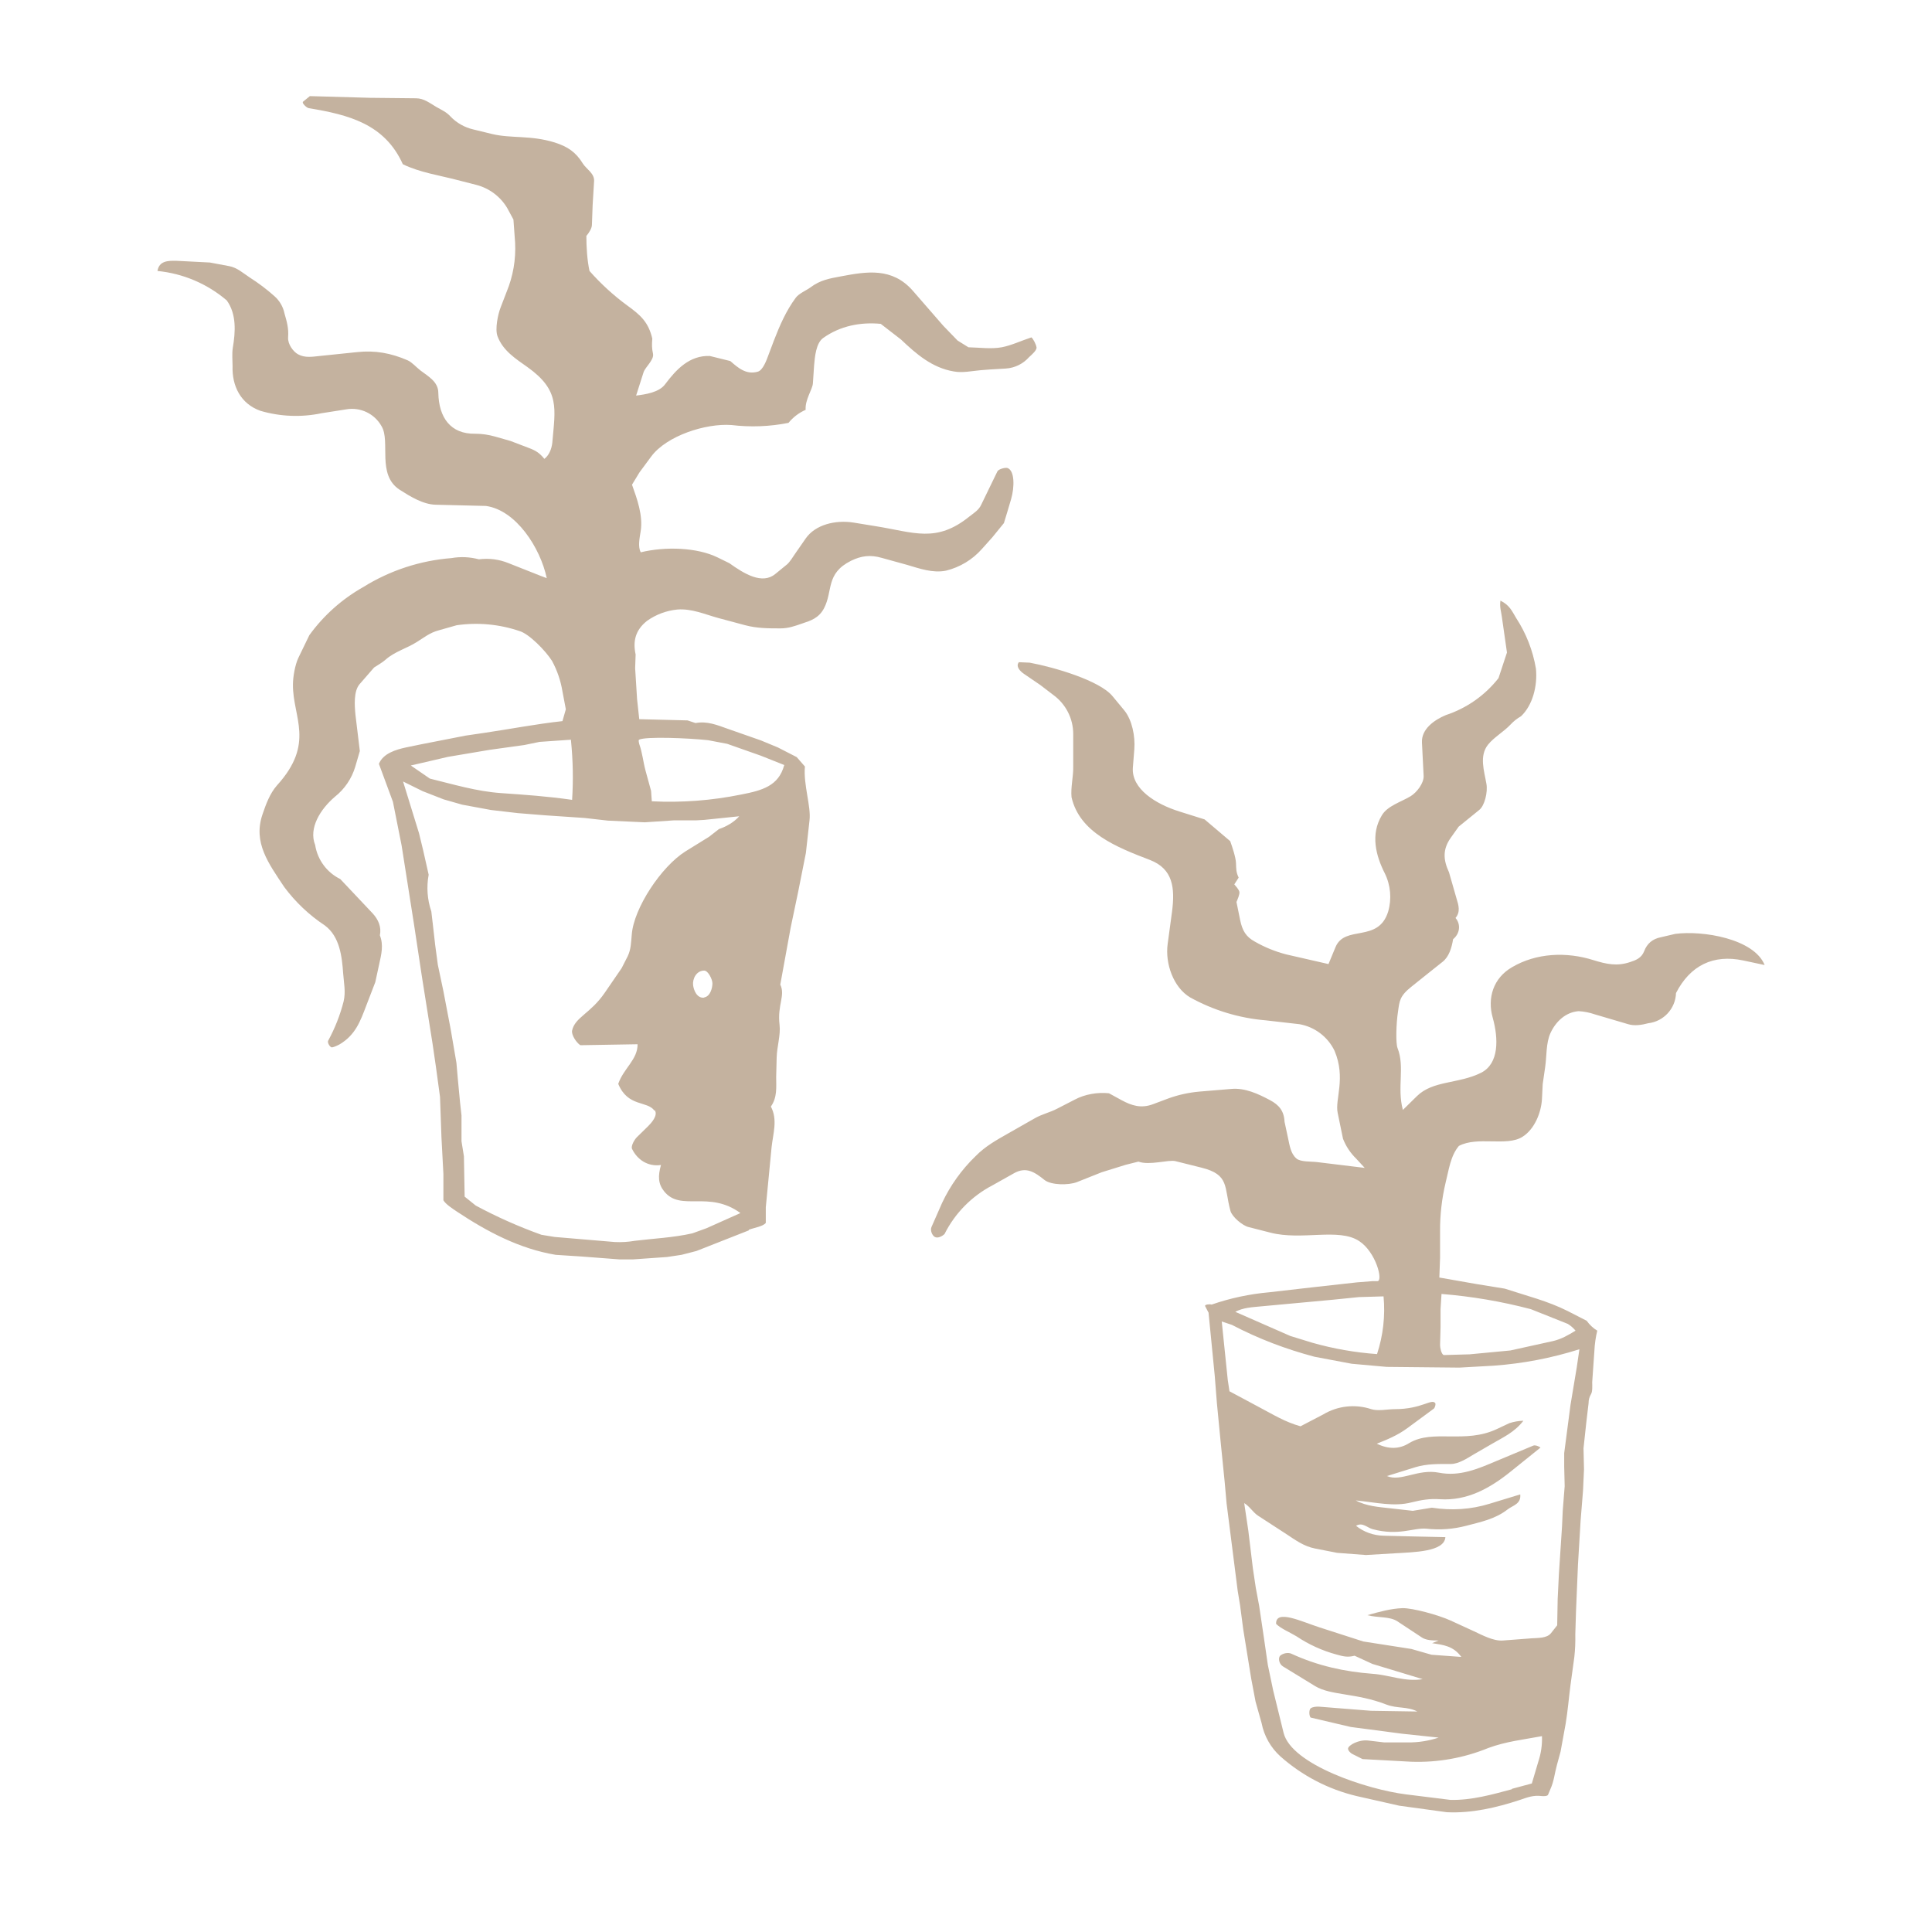
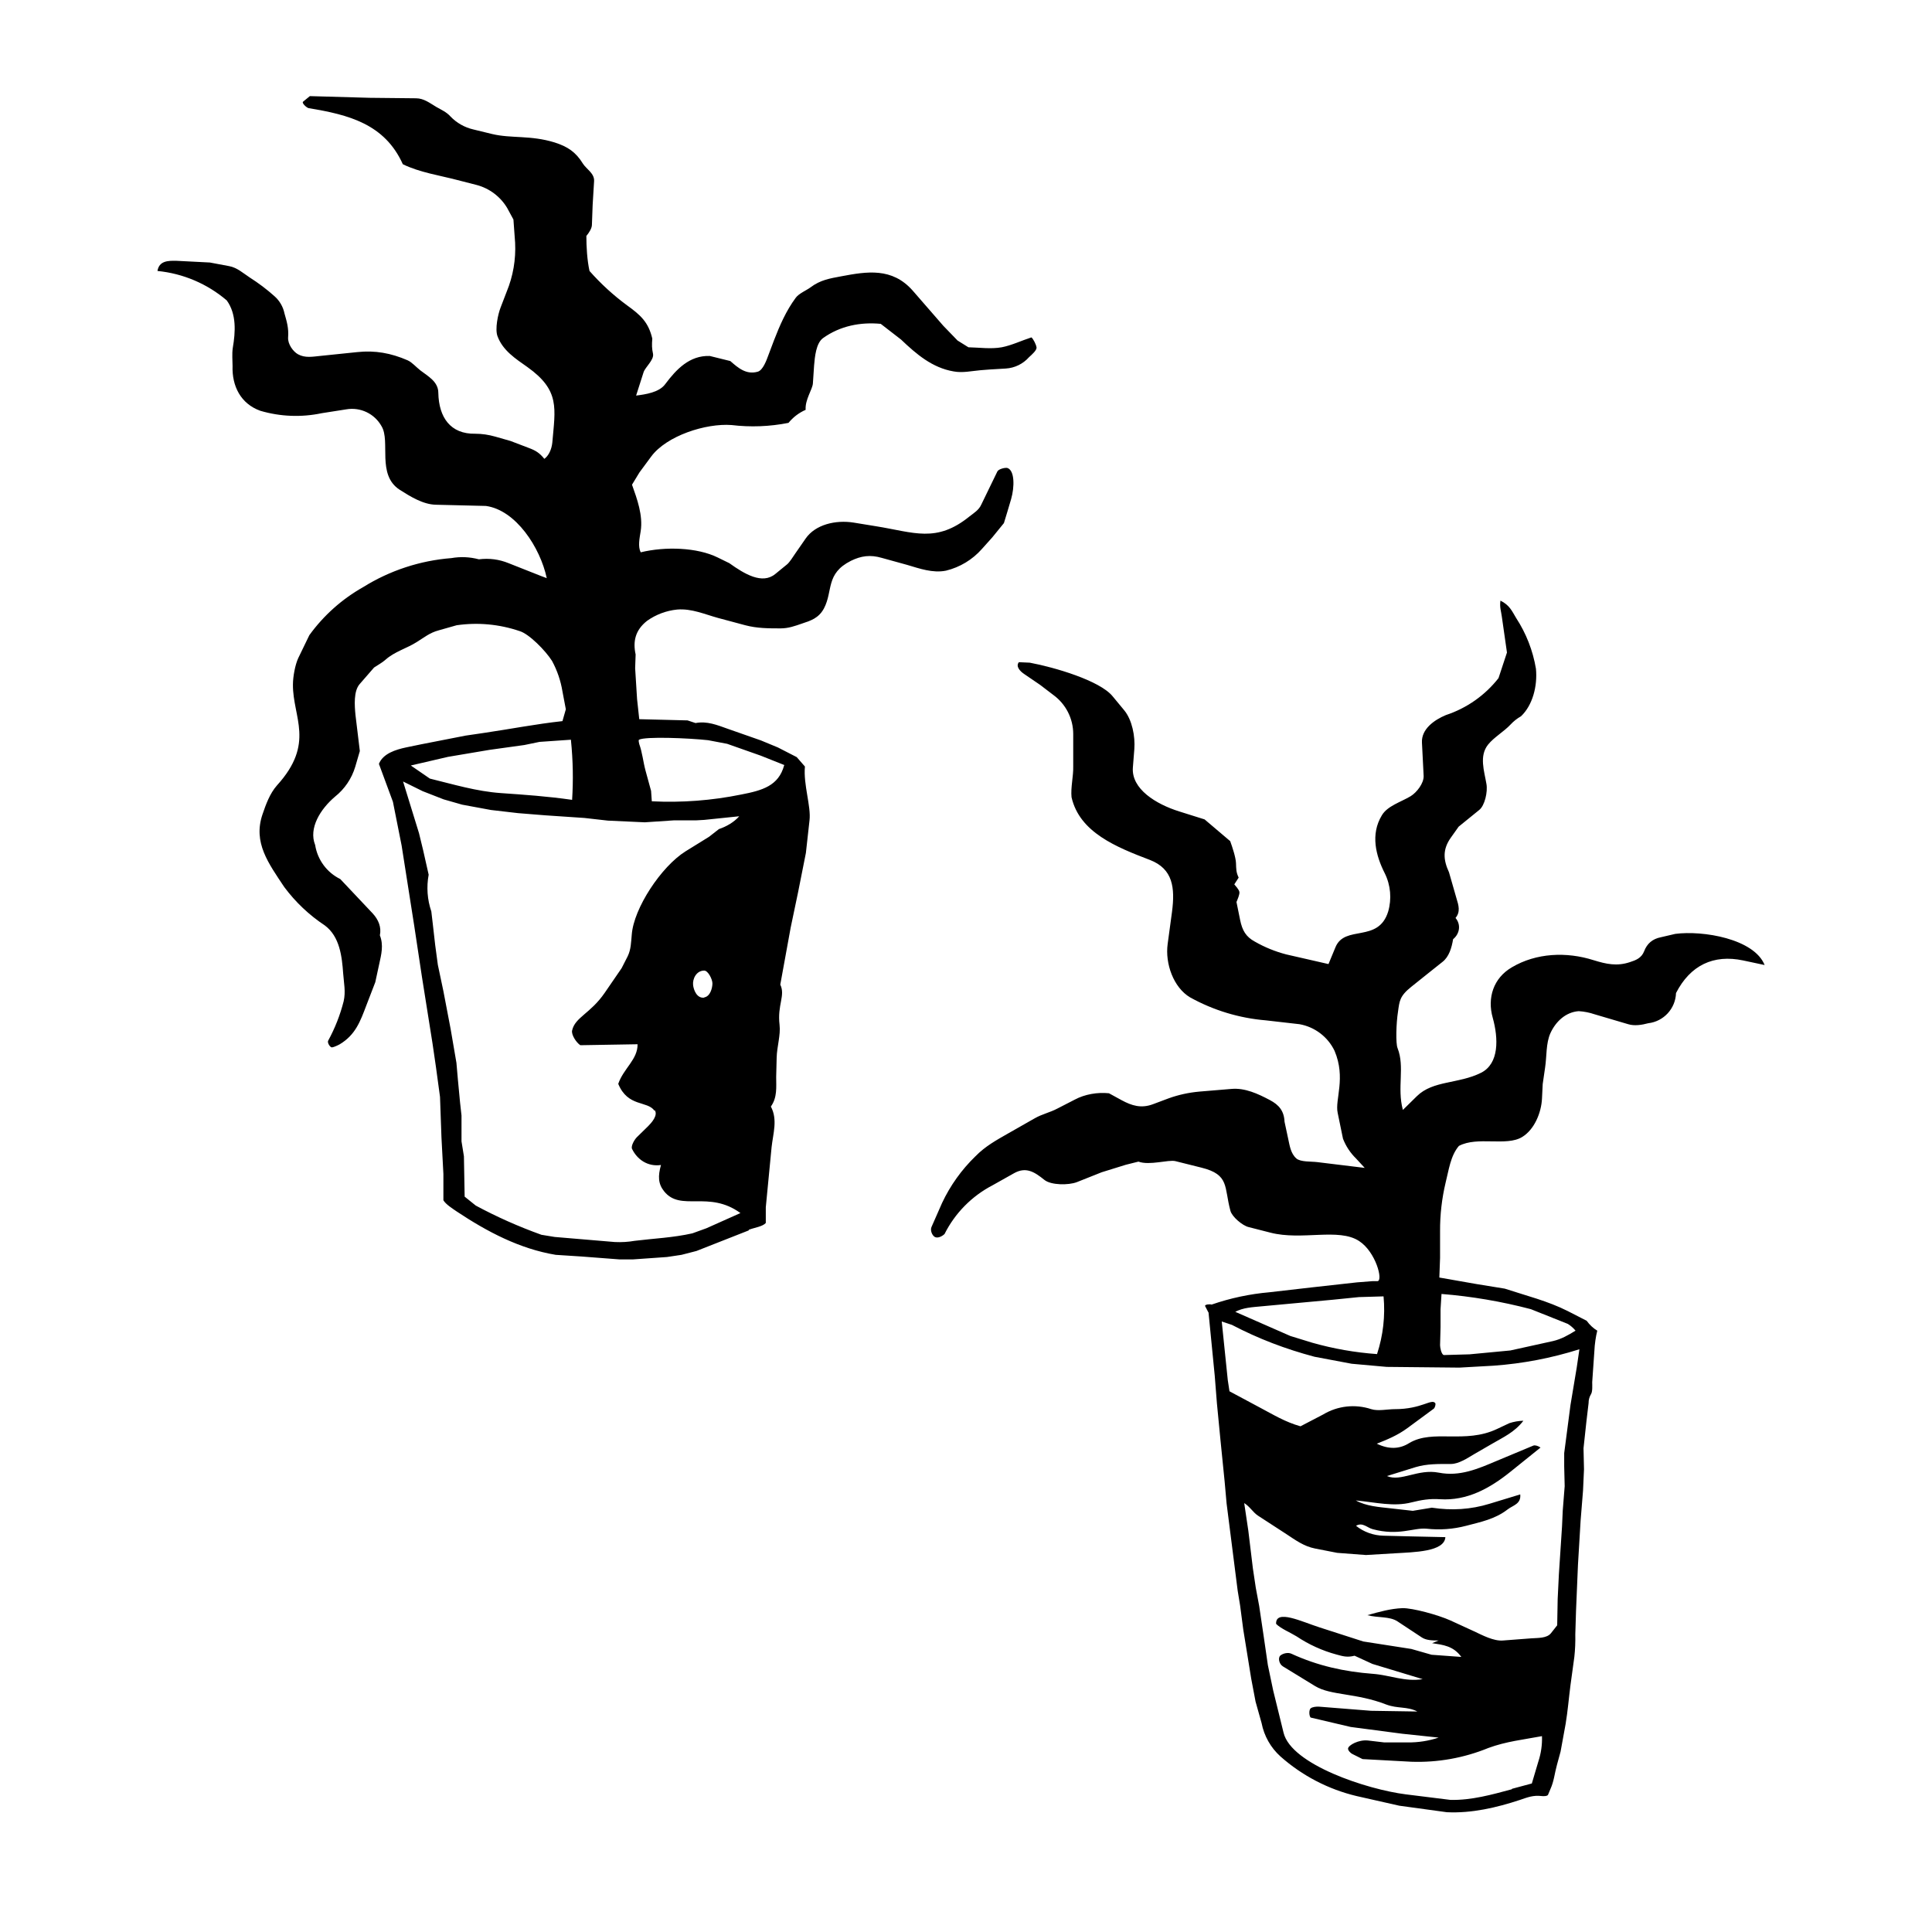
- <svg xmlns="http://www.w3.org/2000/svg" width="800" height="800" fill="none" viewBox="0 0 800 800">
-   <path fill="#c4b29f" d="m310 509.5-21.6 8.5-6.2 1.6-6 .9-14.2 1h-5.4l-15.7-1.2-10.8-.7c-15-2.5-28.4-9.6-40.9-17.9-1.9-1.3-4.6-3-5.6-4.7v-10.9l-.8-15.1-.6-16.8-1.7-12.5-1.4-9.6-4.4-27.7-3.2-21.2-5.2-33.1-3.6-18.1-5.8-15.7c1.7-4.3 7-5.9 11.2-6.8l6.3-1.3 18.4-3.6 7.5-1.1c10.9-1.6 21.6-3.7 32.6-4.9l1.4-4.9-1.4-7.4a40 40 0 0 0-4.3-12.6c-2.7-4.3-9.6-11.3-13.5-12.4a56 56 0 0 0-26-2.4l-7.4 2.1c-3.8 1-6.1 3-9.2 4.9-4.1 2.6-9.1 3.9-12.9 7.3-1.2 1.1-3.5 2.4-4.7 3.2l-6 6.9c-2.5 2.9-2.1 8.8-1.7 12.8L149 311l-1.9 6.5a25 25 0 0 1-8.4 12.4c-6 5.1-11 13-8.2 20a19 19 0 0 0 10.4 14.1l13.4 14.2c2.4 2.6 3.7 5.7 3 9.1 1.6 4.1.6 7.9-.3 12l-1.6 7.4-3.7 9.6c-2.5 6.6-4.5 12.2-11 16.1-.7.4-2.4 1.2-3.2 1.3s-2.1-2-1.6-2.8a70 70 0 0 0 6.4-16.3c.9-4 .1-7.4-.2-11.5-.5-7-1.4-15.3-7.6-19.9a67 67 0 0 1-16.8-15.9c-6.5-9.8-13-18.4-9-30.1 1.4-4.1 3-8.6 6-12 15.9-17.5 6.5-28.1 6.6-41.7 0-3.3.9-8.2 2.2-11l4.6-9.5a70 70 0 0 1 22.3-19.9 81 81 0 0 1 36.5-12q5.7-1 11.4.5 6.4-.8 12.3 1.6l13.4 5.3 2.4.9c-2.7-12.7-12.8-28.2-25.2-29.9l-20.7-.5c-5.3-.1-10.6-3.4-15-6.2-9.6-6.2-3.7-20-7.5-26.3a14 14 0 0 0-14.6-7l-10.2 1.6a52 52 0 0 1-25.4-1c-8.1-2.9-11.8-10.2-11.5-18.6 0-2.3-.3-4.9.1-7.5 1.1-6.5 1.6-13.9-2.5-19.6a52 52 0 0 0-28.7-12.2c.7-4.2 4.3-4.3 8-4.2l13.7.7 8 1.5c3.3.6 5.9 3 8.5 4.7q5.5 3.5 10.2 7.7a13 13 0 0 1 4.2 7.2c.9 3.2 1.8 6 1.5 9.9-.2 2.8 2.1 5.9 4.1 7 2.9 1.6 6 1 9 .7l15.5-1.6c7.4-.8 14 .4 20.9 3.4 1.8.8 3.5 2.8 5.3 4.2 3.1 2.4 7.4 4.6 7.4 9.3.2 10.1 5 17.1 15.3 16.9q4.1 0 8.3 1.2l6.3 1.8 7.6 2.9c2.7 1 4.4 2 6.4 4.5 1.8-1.3 3-3.9 3.3-6.7 1.2-14.2 3.3-21.6-10.3-31.3-4.8-3.4-10.2-6.8-12.4-12.8-1.1-3 .2-9.1 1.3-11.9l2.5-6.5a47 47 0 0 0 3.5-20.3l-.7-9.6-2.6-4.8a21 21 0 0 0-12.6-9.5l-8.2-2.1c-6.8-1.8-15.5-3.1-22.4-6.5-7.5-16.7-22.5-20.5-38.9-23.2-.9-.1-3.1-2.2-2.4-2.7l2.8-2.3 24.8.7 19.2.2c3.2 0 5.7 2 8.4 3.6 2.1 1.2 4.2 2.1 5.8 3.9a19 19 0 0 0 9.5 5.4l7.8 1.9c8 1.9 15.9.4 25.9 3.5 5.3 1.7 8.7 3.9 11.7 8.8 1.4 2.2 4.8 4 4.6 7.2l-.6 9.9-.3 8.2c0 1.4-1.2 3.3-2.3 4.6 0 4.4.3 9.9 1.3 14.5a99 99 0 0 0 15.5 14.2c5.7 4.1 8.9 7 10.5 13.8-.2 2.6-.2 4 .3 6.3.5 2.5-3.2 5.5-3.9 7.6l-3.1 9.7c3.9-.5 9.6-1.3 12.1-4.8 4.5-6 10-11.9 18.4-11.6l8.5 2.1c3.2 2.8 6.6 5.8 11.4 4.4 2.1-.6 3.6-4.7 4.4-6.9l2.3-6.1c2.4-6.2 5-12.2 9-17.6 1.3-1.8 4.5-3.1 6.1-4.3 4.1-3.1 8-3.7 12.8-4.6 10.6-2 21-3.7 29.5 5.9l12.7 14.6 5.9 6.1 4.5 2.8c4.5.1 9.4.8 13.8 0 4.1-.8 8-2.7 12.3-4.1.8.7 1.9 2.9 2.1 4.1s-1.9 3-3.1 4.1a14 14 0 0 1-9.6 4.7l-6.7.4-3.8.3c-3.6.3-7.4 1.2-11.1.5-8.9-1.5-15.5-7.2-21.8-13.2l-8.4-6.5c-8.3-.8-16.8.8-23.9 5.9-2.9 2.1-3.4 7.8-3.7 11.3l-.5 7.5c-.2 2.5-3.3 6.7-3 10.9a19 19 0 0 0-7.1 5.4 75 75 0 0 1-23.6.9c-10.6-.8-26.9 4.4-33.3 13.1l-4.8 6.5-3.1 5.1c2.1 5.9 4.6 12.7 3.6 19.2-.5 3.1-1.2 6.4 0 8.8 10.3-2.5 23.4-2 31.8 2.1l4.9 2.4c6.3 4.5 13.6 8.9 19 4.5l4.9-4c1-.8 2.6-3.3 3.4-4.5l4.3-6.2c4-5.8 12.4-7.8 19.9-6.6l9.2 1.5c15.7 2.5 25 7.1 38.8-4.1 1.8-1.4 3.8-2.6 4.8-4.8l6.7-13.8c.5-1 3.3-1.7 4.2-1.4 3 1.1 2.9 7.9 1.5 12.8l-1.6 5.4-1.4 4.6-4.8 5.9-4.3 4.8a29 29 0 0 1-14.9 9c-5.5 1.1-11-.9-16.1-2.4l-10.5-2.9c-4.8-1.4-8.6-.8-12.7 1.2-10.6 5.3-7.4 12.4-11.2 19.7-2.2 4.1-5.5 5.1-9.1 6.3-2.9 1-5.6 2-8.9 2-4.9 0-9.7 0-14.6-1.3l-11.2-3c-5.5-1.5-11-4-17-3.5a26 26 0 0 0-12.5 4.7c-4.8 3.8-5.9 8.4-4.7 13.9l-.2 5.7.8 12.8.9 8.3 20 .5 3.3 1.1c4.8-.9 8.9.8 13.4 2.4l13.7 4.8 7 2.9 7.8 4 3.4 3.9c-.7 7.5 2.6 16.5 1.9 22.3l-1.5 13.5-3.2 16.1-3.1 14.8-4.3 23.6c2.2 4.6-1.3 8.3-.3 16.7.5 4.1-1.1 9.1-1.2 13.5l-.2 8c0 4.3.5 8.5-2.2 12.3 2.9 5.4.9 11.2.3 16.8l-2.4 24.9v6.5c-1.3 1.5-4.6 1.9-7 2.8zM170 316.9l8 5.5c9.8 2.4 19.4 5.3 29.4 6s19 1.3 29.5 2.8c.5-8.1.4-16-.5-24.9l-13 .9-6.3 1.3-14.4 2-17.2 2.9L170 317zm154.8-.1-9.8-3.9-13.9-4.9-7.9-1.5c-8.2-.9-26-1.6-28.6-.2-.3.2 0 1.5.1 1.8 1.3 3.6 1.6 7.3 2.6 11l2.3 8.4.3 4.3a148 148 0 0 0 37-2.8c8.8-1.7 15.5-3.6 17.8-12.1zM271 459.9c-3-4.2-11-1.4-15-11.1 2.2-6.4 8.1-10.1 8-16.4l-23.7.4c-1.7-1.1-3.8-4.4-3.4-6.1 1.2-5.5 7.6-7 13.5-15.6l7-10.2 2.5-4.9c1.4-2.9 1.4-5.8 1.7-9 .8-10.9 12.2-28.2 22.3-34.5l9.7-6 4.1-3.2c3-1 6.2-2.8 8.4-5.3l-14.5 1.5-3.5.2h-9.2l-11.9.8-15.3-.7-9.7-1.1-16.3-1.1-11.2-.9-11.2-1.3-11.9-2.2-7.7-2.2-8.7-3.4-8.1-4 6.6 21.4 1.7 7 2.3 10.2a30 30 0 0 0 1.1 15.2l.6 5.1 1 8.8 1.1 8.2 2.3 10.9 3 15.7 2.4 14 .6 6.9.9 9.5.6 5.4v10.7l1 6.2.3 16.7 4.6 3.7q13 7 27.2 12.1l5.5.9 24.9 2.1q4.2.2 8.2-.5c8.1-1 15.9-1.3 23.9-3.1l5.8-2.1 14.1-6.3c-13.2-9.6-24.7-.4-31.6-9-2.5-3.1-2.6-6.3-1.3-10.9-5.5.8-9.9-2.3-12-6.7-.5-1.2 1-3.8 2-4.8l4.7-4.6c1.3-1.3 4.2-4.5 2.7-6.6zm20.6-46.9c2.5-.4 3.4-3.9 3.4-5.8 0-1.7-1.8-5.3-3.4-5.3-3.3 0-4.9 3.5-4.6 6 .2 1.9 1.5 5.6 4.6 5.2zm208.8 130.5-1.4-2.7c-.2-.6 1.8-.9 2.7-.6a100 100 0 0 1 23.9-5.1l17.4-2 18.9-2.1 6.4-.5h2.1c2.4-.2-.7-12.1-7.6-16.6-8.5-5.6-23.7-.1-36.8-3.5l-9-2.3c-2.5-.6-6.8-4.2-7.5-6.7-2.7-9.9-.3-15-12-17.9l-10.8-2.7c-2.9-.7-10.7 1.9-15.3.2l-5.2 1.3-10 3.1-10.3 4.1c-3.4 1.3-10.6 1.3-13.4-.9-4.1-3.3-7.6-5.6-12.6-2.8l-8.9 5a46 46 0 0 0-19.9 20.2c-1.2 1.1-2.9 1.8-4 1.2s-2-2.7-1.4-4.1l4.4-10a66 66 0 0 1 13.8-19.3c4.1-4.2 8.7-6.7 13.6-9.5l10.9-6.2c3.1-1.8 6.3-2.4 9.5-4.1l7.2-3.7c4.1-2.2 9.4-3.1 14.1-2.6l5.3 2.9c4.1 2.2 8 3.5 13 1.6l6.4-2.4q6.1-2.2 12.8-2.8l13.2-1.1c5.6-.5 11 2 15.9 4.6 3.8 2 5.9 4.5 6.1 9l1.5 7c.6 2.7 1 6.1 3.4 8.2 1.7 1.5 6.2 1.2 8.6 1.5l19.7 2.4-3.6-3.9a23 23 0 0 1-5.4-8.2l-2.2-10.7c-1.2-5.5 3.5-14.4-1.3-25.7a20 20 0 0 0-14.5-11l-14-1.6a78 78 0 0 1-31.3-9.5c-6.9-4.1-10.4-14-9.3-22.1l1.8-13.3c1.3-10 .4-17.8-9.1-21.5-13.9-5.3-29.2-11.4-32.5-26-.4-4 .8-8.7.7-12.7v-13.5a20 20 0 0 0-8.2-16.1l-5.5-4.2-6.6-4.5c-1.8-1.2-3.6-3.2-2.2-4.9l4.5.2c10.2 1.9 29 7.4 34.3 13.9l4.8 5.8c3.3 4 4.6 10.8 4.2 16.1l-.6 7.6c-.7 8.9 9.6 15.2 19.2 18.2l10.5 3.3 10.6 9c.9 2.5 2.3 6.7 2.4 9.1s0 3.7 1.1 6l-1.8 2.8c.5.6 1.9 2.1 2.1 3.1s-.8 3.2-1.2 4.2l1.5 7.4c.9 4.4 2.4 7 6.1 9q6.1 3.5 13 5.3l17.5 4 2.9-7c3.9-9.4 17.7-1.6 21.8-14.7a22 22 0 0 0-1.4-15.9c-3.7-7.3-6-16.1-1.2-24 2.3-3.9 7.9-5.5 11.9-7.9 2.6-1.6 5.5-5.4 5.4-8.4l-.7-13.8c-.3-5.6 5.1-9.4 9.9-11.4a46 46 0 0 0 21.8-15.3l3.5-10.6-2.1-14.7c-.3-2.4-1-4-.6-6.8 3.8 1.9 4.7 4.2 6.5 7.2a55 55 0 0 1 8.2 21c.7 7.2-1.4 15.2-6.2 19.7a18 18 0 0 0-4.3 3.4c-2.7 2.9-6.9 5.3-9.3 8.3-3.8 4.7-1.6 11-.7 16.3.6 3.3-.7 9-3 10.8l-8.5 6.9-3.2 4.5c-3.5 4.9-3.2 9.2-.8 14.4l3.1 10.8c.9 2.9 1.7 5.6-.4 8.1 2.3 2.7 1.8 6.5-1 8.8-.6 3.6-1.7 7.3-4.4 9.4l-5.9 4.7-7 5.6c-4.9 3.9-4.9 6-5.5 10.2-.8 5-1 13.3-.2 15.2 3.1 7.9-.3 16.3 2.2 25.6l5.8-5.7c6.7-6.6 17.2-5 26.6-9.7 7.5-3.8 7.2-14.2 4.8-22.8-2.3-8.1.2-16.4 8-20.9 10-5.9 22.5-6.5 33.8-2.9 5.2 1.6 9.6 2.6 15 .8 2.5-.8 4.8-1.7 5.9-4.5q1.8-4.8 6.9-5.8l6-1.4c11.4-1.5 32.6 2 37 12.9l-8.9-1.9c-12.3-2.6-21.9 2-27.8 13.5a13 13 0 0 1-11.5 12.5c-2.6.7-5.7 1.2-8.3.4l-13.9-4.1a25 25 0 0 0-6.6-1.3c-5.4.4-9.5 4.3-11.7 9.1-1.9 4.2-1.5 9.6-2.2 14.2l-1 6.9-.3 6.1c-.3 5.7-3.1 12.7-8.2 15.8-6.5 4-18.5-.4-26.2 3.7-3.5 4.1-4.2 10.1-5.5 15.2a85 85 0 0 0-2.3 20.1v11.1l-.3 8.1 15.4 2.7 11.7 1.9c8.8 2.9 17.8 5.1 26.1 9.3l7.8 4q1.9 2.6 4.4 4.1c-.6 2.3-1.1 5.7-1.2 8.4l-.9 12.9c0 1.3.2 3.9-.5 5a7 7 0 0 0-1 3.7l-.9 7.6-1.2 11.1.2 8.7-.4 8.8-1 12.4-1.1 18.4-.8 19-.3 9.7q.1 4.9-.4 9.4l-1.6 11.7c-.7 5.4-1.1 10.5-2 16l-2.1 11.5-1.5 5.5c-1 3.6-1.2 6.7-2.7 10l-1 2.4c-.3.6-2 .6-2.7.5-3.4-.4-5.7.5-8.9 1.6-9.7 3.2-20 5.6-30.3 5.1l-19.7-2.7-17.7-4a73 73 0 0 1-31.5-16.4 25 25 0 0 1-7.8-13.8l-2.5-8.9-1.8-9.5-3.3-20.4-1.3-9.9-1-6.1-4.6-36.2-.8-9-1.7-16.9-1.5-15.5-.9-11.4-2.6-26.5zm125 15.7 17.7-3.9c3.4-.8 6.2-2.4 9.3-4.3a13 13 0 0 0-3.2-2.8l-15.3-6.1a212 212 0 0 0-37-6.3l-.4 6.3v7.5l-.2 7.4c0 1 .5 3.7 1.5 4.1l10.7-.3zm-113.9-16 22.8 10 9.1 2.8a133 133 0 0 0 26.8 4.7 59 59 0 0 0 2.7-23.9l-10.2.3-10.9 1.1-29.2 2.7c-4.1.4-7.8.5-11.3 2.4zm114.6 197.5 8.2-2.2 2.7-9.1a30 30 0 0 0 1.5-10.5c-7.5 1.4-14.9 2.2-22.2 4.9a77 77 0 0 1-31.9 5.7l-20.2-1.1-4.2-2.1c-.7-.3-1.9-1.5-1.8-2.3.2-1.4 4.4-3.7 8.2-3.3l6.8.8h9.7a39 39 0 0 0 12.8-2l-15.1-1.6-21.3-2.8-16.6-3.9c-.7-.8-.7-3.2 0-3.8s2.4-.8 3.6-.7l21.4 1.7 19.2.3c-4.3-2.2-8.1-1.1-12.9-2.9-12.3-4.8-23-3.7-29.4-7.6l-13.4-8.2c-1.6-1-2.1-3.6-1-4.5s3.2-1.4 4.6-.7c10.9 5 21.9 7.4 33.7 8.3 6.9.5 13.3 3.4 20.6 2.2l-20.8-6.3-7.4-3.4c-3.1.8-4.9.2-7.5-.5a56 56 0 0 1-16.5-7.5c-2.4-1.5-6.7-3.3-8.5-5.2-.2-6.2 10.6-.9 18.1 1.5l18 5.8 19.9 3.1 8.4 2.4 12.3.9c-3.3-4.6-7.6-5-12.1-5.7l2.7-1.1c-2.8 0-5.2-.1-7-1.3l-10-6.6c-3.3-2.2-8.1-1.4-12.5-2.6 5-1.4 9.6-2.7 14.5-2.9 4.2-.1 14.8 2.8 19.9 5.1l9.8 4.5c3.4 1.6 8.1 4.1 11.9 3.8l11.8-.9c2.8-.2 6.4 0 8.1-2.1l2.6-3.3.2-10.9.5-10.2 1.3-19.8.3-6.6.8-10.1-.2-8.2v-5.5l2.6-19.9 2.6-15.6 1.1-7.5q-17.4 5.5-35.5 6.8l-14.2.8-30.1-.3-14.5-1.3-15.4-2.9c-12-3.2-23.1-7.4-34.2-13.2l-4.2-1.4 2.5 24.3.7 4.6 12.7 6.8c5.5 2.9 10.3 5.9 16.7 7.7l9.4-4.9a24 24 0 0 1 19.9-2.2c2.8.9 6.7 0 9.8 0 11.1 0 15.2-4.5 16.7-2.5.3.4-.1 1.9-.6 2.3l-11 8.1c-4.1 3-8.3 4.7-12.6 6.4q7.4 3.6 13.5-.3c9.8-5.8 23 .5 36.3-5.8l5.1-2.4a20 20 0 0 1 5.8-1c-3.7 4.8-8.3 6.8-12.9 9.5l-7.6 4.4c-2.7 1.6-6.3 4-9.5 4-5.2 0-9.9-.1-14.6 1.3l-11.9 3.7c5.8 2.5 12.8-3.1 21.5-1.4s16.2-1.6 24-4.9l15.1-6.3c.7-.3 2 .1 3 .8l-12.3 9.9c-8.8 7.1-18.2 12.2-29.3 11.5-4.3-.3-7.8.3-11.8 1.3-7.4 1.9-14.7 0-23.1-.8 4.4 2.4 9.4 2.7 14.7 3.3l8.9 1 7.9-1.3q12.4 1.9 23.8-1.6l12.8-3.9c.4 4-3 4.5-5.2 6.2-5.3 4.1-11.2 5.2-17.2 6.8a45 45 0 0 1-16.4 1.2c-5.4-.5-11.5 3.1-22.3.2-2.3-.6-4.2-3-6.9-1.4 3.2 2.6 7.3 4 11.3 4.1l12.1.3 13.6.3c-.4 6.1-13 6.2-21.1 6.7l-11.8.7-11.9-.9-9.2-1.8c-4.6-.9-8.1-3.5-11.9-6l-11.7-7.6c-2.1-1.4-3.4-3.8-5.7-5.2l1.7 11.4 1.9 15.7 1.2 8 1.4 7.5 1.8 12.1 1.8 12.4 2.2 10.5 4.3 17.5c3.2 13.2 34.7 23.5 50.6 25.5l18.5 2.3c8.7.2 17.2-2.2 25.4-4.4z" />
+ <svg xmlns="http://www.w3.org/2000/svg" fill="none" viewBox="0 0 800 800">
+   <path fill="currentColor" d="m310 509.5-21.6 8.5-6.2 1.6-6 .9-14.2 1h-5.4l-15.7-1.2-10.8-.7c-15-2.5-28.4-9.6-40.9-17.9-1.9-1.3-4.6-3-5.6-4.7v-10.9l-.8-15.1-.6-16.8-1.7-12.5-1.4-9.6-4.4-27.7-3.2-21.2-5.2-33.1-3.6-18.1-5.8-15.7c1.7-4.3 7-5.9 11.2-6.8l6.3-1.3 18.4-3.6 7.5-1.1c10.9-1.6 21.6-3.7 32.6-4.9l1.4-4.9-1.4-7.4a40 40 0 0 0-4.3-12.6c-2.7-4.3-9.6-11.3-13.5-12.4a56 56 0 0 0-26-2.4l-7.4 2.1c-3.8 1-6.1 3-9.2 4.9-4.1 2.6-9.1 3.9-12.9 7.3-1.2 1.1-3.5 2.4-4.7 3.2l-6 6.9c-2.5 2.9-2.1 8.8-1.7 12.8L149 311l-1.9 6.5a25 25 0 0 1-8.4 12.4c-6 5.1-11 13-8.2 20a19 19 0 0 0 10.4 14.1l13.4 14.2c2.4 2.6 3.7 5.7 3 9.1 1.6 4.1.6 7.9-.3 12l-1.6 7.4-3.7 9.6c-2.5 6.6-4.5 12.2-11 16.1-.7.4-2.4 1.2-3.2 1.3s-2.1-2-1.6-2.8a70 70 0 0 0 6.4-16.3c.9-4 .1-7.4-.2-11.5-.5-7-1.4-15.3-7.6-19.9a67 67 0 0 1-16.8-15.9c-6.5-9.8-13-18.4-9-30.1 1.4-4.1 3-8.6 6-12 15.9-17.5 6.5-28.1 6.6-41.7 0-3.3.9-8.2 2.2-11l4.6-9.5a70 70 0 0 1 22.3-19.9 81 81 0 0 1 36.5-12q5.7-1 11.4.5 6.4-.8 12.3 1.6l13.4 5.3 2.4.9c-2.7-12.7-12.8-28.2-25.2-29.9l-20.7-.5c-5.3-.1-10.6-3.4-15-6.2-9.6-6.2-3.7-20-7.5-26.3a14 14 0 0 0-14.6-7l-10.2 1.6a52 52 0 0 1-25.4-1c-8.1-2.9-11.8-10.2-11.5-18.6 0-2.3-.3-4.9.1-7.5 1.1-6.5 1.6-13.9-2.5-19.6a52 52 0 0 0-28.7-12.2c.7-4.2 4.3-4.3 8-4.2l13.7.7 8 1.5c3.3.6 5.9 3 8.5 4.7q5.5 3.5 10.2 7.7a13 13 0 0 1 4.2 7.2c.9 3.2 1.8 6 1.5 9.9-.2 2.8 2.1 5.9 4.1 7 2.9 1.6 6 1 9 .7l15.5-1.6c7.4-.8 14 .4 20.9 3.4 1.8.8 3.5 2.8 5.3 4.2 3.1 2.4 7.4 4.6 7.4 9.3.2 10.1 5 17.1 15.3 16.9q4.1 0 8.3 1.2l6.3 1.8 7.6 2.9c2.7 1 4.4 2 6.4 4.5 1.8-1.3 3-3.9 3.3-6.7 1.2-14.2 3.3-21.6-10.3-31.3-4.8-3.4-10.2-6.8-12.4-12.8-1.1-3 .2-9.1 1.3-11.9l2.5-6.5a47 47 0 0 0 3.5-20.3l-.7-9.6-2.6-4.8a21 21 0 0 0-12.6-9.5l-8.2-2.1c-6.8-1.8-15.5-3.1-22.4-6.5-7.5-16.7-22.5-20.5-38.9-23.2-.9-.1-3.1-2.2-2.4-2.7l2.8-2.3 24.8.7 19.2.2c3.2 0 5.7 2 8.4 3.6 2.1 1.2 4.2 2.1 5.8 3.9a19 19 0 0 0 9.5 5.4l7.8 1.9c8 1.9 15.9.4 25.9 3.5 5.3 1.7 8.7 3.9 11.7 8.8 1.4 2.2 4.8 4 4.6 7.2l-.6 9.9-.3 8.2c0 1.4-1.2 3.3-2.3 4.6 0 4.4.3 9.9 1.3 14.5a99 99 0 0 0 15.5 14.2c5.7 4.1 8.9 7 10.5 13.8-.2 2.6-.2 4 .3 6.3.5 2.5-3.2 5.5-3.9 7.6l-3.1 9.7c3.9-.5 9.6-1.3 12.1-4.8 4.5-6 10-11.9 18.4-11.6l8.5 2.1c3.2 2.8 6.6 5.8 11.4 4.4 2.1-.6 3.6-4.7 4.4-6.9l2.3-6.1c2.4-6.2 5-12.2 9-17.6 1.3-1.8 4.5-3.1 6.1-4.3 4.1-3.1 8-3.7 12.8-4.6 10.6-2 21-3.7 29.5 5.9l12.7 14.6 5.9 6.1 4.5 2.8c4.5.1 9.4.8 13.8 0 4.1-.8 8-2.7 12.3-4.1.8.7 1.9 2.9 2.1 4.1s-1.9 3-3.1 4.1a14 14 0 0 1-9.6 4.7l-6.7.4-3.8.3c-3.6.3-7.4 1.2-11.1.5-8.9-1.5-15.5-7.2-21.8-13.2l-8.4-6.5c-8.3-.8-16.8.8-23.9 5.9-2.9 2.1-3.4 7.8-3.7 11.3l-.5 7.5c-.2 2.5-3.3 6.7-3 10.9a19 19 0 0 0-7.1 5.4 75 75 0 0 1-23.6.9c-10.6-.8-26.9 4.4-33.3 13.1l-4.8 6.5-3.1 5.1c2.1 5.9 4.6 12.7 3.6 19.2-.5 3.1-1.2 6.4 0 8.8 10.3-2.5 23.4-2 31.8 2.1l4.9 2.4c6.3 4.5 13.6 8.9 19 4.5l4.9-4c1-.8 2.6-3.3 3.4-4.5l4.3-6.2c4-5.8 12.4-7.8 19.9-6.6l9.2 1.5c15.7 2.5 25 7.1 38.8-4.1 1.8-1.4 3.8-2.6 4.8-4.8l6.7-13.8c.5-1 3.3-1.7 4.2-1.4 3 1.1 2.9 7.9 1.5 12.8l-1.6 5.4-1.4 4.6-4.8 5.9-4.3 4.8a29 29 0 0 1-14.9 9c-5.5 1.1-11-.9-16.1-2.4l-10.5-2.9c-4.8-1.4-8.6-.8-12.7 1.2-10.6 5.3-7.4 12.4-11.2 19.7-2.2 4.1-5.5 5.1-9.1 6.3-2.9 1-5.6 2-8.9 2-4.9 0-9.7 0-14.6-1.3l-11.2-3c-5.5-1.5-11-4-17-3.5a26 26 0 0 0-12.5 4.7c-4.8 3.8-5.9 8.4-4.7 13.9l-.2 5.7.8 12.8.9 8.3 20 .5 3.3 1.1c4.8-.9 8.9.8 13.4 2.4l13.7 4.8 7 2.9 7.8 4 3.4 3.9c-.7 7.5 2.6 16.5 1.9 22.3l-1.5 13.5-3.2 16.1-3.1 14.8-4.3 23.6c2.2 4.6-1.3 8.3-.3 16.7.5 4.1-1.1 9.1-1.2 13.5l-.2 8c0 4.3.5 8.5-2.2 12.3 2.9 5.4.9 11.2.3 16.8l-2.4 24.9v6.5c-1.3 1.5-4.6 1.9-7 2.8zM170 316.9l8 5.5c9.8 2.4 19.4 5.3 29.4 6s19 1.3 29.5 2.8c.5-8.1.4-16-.5-24.9l-13 .9-6.3 1.3-14.4 2-17.2 2.9L170 317zm154.8-.1-9.8-3.9-13.9-4.9-7.9-1.5c-8.2-.9-26-1.6-28.6-.2-.3.2 0 1.5.1 1.8 1.3 3.6 1.6 7.3 2.6 11l2.3 8.4.3 4.3a148 148 0 0 0 37-2.8c8.8-1.7 15.5-3.6 17.8-12.1zM271 459.9c-3-4.2-11-1.4-15-11.1 2.2-6.4 8.1-10.1 8-16.4l-23.7.4c-1.7-1.1-3.8-4.4-3.4-6.1 1.2-5.5 7.6-7 13.5-15.6l7-10.2 2.5-4.9c1.4-2.9 1.4-5.8 1.7-9 .8-10.9 12.2-28.2 22.3-34.5l9.7-6 4.1-3.2c3-1 6.2-2.8 8.4-5.3l-14.5 1.5-3.5.2h-9.2l-11.9.8-15.3-.7-9.7-1.1-16.3-1.1-11.2-.9-11.2-1.3-11.9-2.2-7.7-2.2-8.7-3.4-8.1-4 6.6 21.4 1.7 7 2.3 10.2a30 30 0 0 0 1.1 15.2l.6 5.1 1 8.8 1.1 8.2 2.3 10.9 3 15.7 2.4 14 .6 6.9.9 9.5.6 5.4v10.7l1 6.2.3 16.7 4.6 3.7q13 7 27.2 12.1l5.5.9 24.9 2.1q4.2.2 8.2-.5c8.1-1 15.9-1.3 23.9-3.1l5.8-2.1 14.1-6.3c-13.2-9.6-24.7-.4-31.6-9-2.5-3.1-2.6-6.3-1.3-10.9-5.5.8-9.9-2.3-12-6.7-.5-1.2 1-3.8 2-4.8l4.7-4.6c1.3-1.3 4.2-4.5 2.7-6.6zm20.6-46.9c2.5-.4 3.4-3.9 3.4-5.8 0-1.7-1.8-5.3-3.4-5.3-3.3 0-4.9 3.5-4.6 6 .2 1.9 1.5 5.6 4.6 5.2zm208.8 130.5-1.4-2.7c-.2-.6 1.8-.9 2.7-.6a100 100 0 0 1 23.9-5.1l17.4-2 18.9-2.1 6.4-.5h2.1c2.4-.2-.7-12.1-7.6-16.6-8.5-5.6-23.7-.1-36.8-3.5l-9-2.3c-2.5-.6-6.8-4.2-7.5-6.7-2.7-9.9-.3-15-12-17.9l-10.8-2.7c-2.9-.7-10.7 1.9-15.3.2l-5.2 1.3-10 3.1-10.3 4.1c-3.4 1.3-10.6 1.3-13.4-.9-4.1-3.3-7.6-5.6-12.6-2.8l-8.9 5a46 46 0 0 0-19.9 20.2c-1.2 1.1-2.9 1.8-4 1.2s-2-2.7-1.4-4.1l4.4-10a66 66 0 0 1 13.8-19.3c4.1-4.2 8.7-6.7 13.6-9.5l10.9-6.2c3.1-1.8 6.3-2.4 9.5-4.1l7.2-3.7c4.1-2.2 9.4-3.1 14.1-2.6l5.3 2.9c4.1 2.2 8 3.5 13 1.6l6.4-2.4q6.1-2.2 12.8-2.8l13.2-1.1c5.6-.5 11 2 15.9 4.6 3.8 2 5.9 4.5 6.1 9l1.5 7c.6 2.7 1 6.1 3.4 8.2 1.7 1.5 6.2 1.2 8.6 1.5l19.7 2.4-3.6-3.9a23 23 0 0 1-5.4-8.2l-2.2-10.7c-1.2-5.5 3.5-14.4-1.3-25.7a20 20 0 0 0-14.5-11l-14-1.6a78 78 0 0 1-31.3-9.5c-6.9-4.1-10.4-14-9.3-22.1l1.8-13.3c1.3-10 .4-17.8-9.1-21.5-13.9-5.3-29.2-11.4-32.5-26-.4-4 .8-8.7.7-12.7v-13.5a20 20 0 0 0-8.2-16.1l-5.5-4.2-6.6-4.5c-1.8-1.2-3.6-3.2-2.2-4.9l4.5.2c10.2 1.9 29 7.4 34.3 13.9l4.8 5.8c3.3 4 4.6 10.8 4.2 16.1l-.6 7.6c-.7 8.9 9.6 15.2 19.2 18.2l10.5 3.3 10.6 9c.9 2.5 2.3 6.7 2.4 9.1s0 3.7 1.1 6l-1.8 2.8c.5.6 1.9 2.1 2.1 3.1s-.8 3.2-1.2 4.2l1.5 7.4c.9 4.4 2.4 7 6.1 9q6.1 3.5 13 5.3l17.5 4 2.9-7c3.9-9.4 17.7-1.6 21.8-14.7a22 22 0 0 0-1.4-15.9c-3.7-7.3-6-16.1-1.2-24 2.3-3.9 7.9-5.5 11.9-7.9 2.6-1.6 5.5-5.4 5.4-8.4l-.7-13.8c-.3-5.6 5.1-9.4 9.9-11.4a46 46 0 0 0 21.8-15.3l3.5-10.6-2.1-14.7c-.3-2.4-1-4-.6-6.8 3.8 1.9 4.7 4.2 6.5 7.2a55 55 0 0 1 8.2 21c.7 7.2-1.4 15.2-6.2 19.7a18 18 0 0 0-4.3 3.4c-2.7 2.9-6.9 5.3-9.3 8.3-3.8 4.7-1.6 11-.7 16.3.6 3.3-.7 9-3 10.8l-8.5 6.9-3.2 4.5c-3.5 4.9-3.2 9.2-.8 14.4l3.1 10.8c.9 2.9 1.7 5.6-.4 8.1 2.3 2.7 1.8 6.5-1 8.8-.6 3.6-1.7 7.3-4.4 9.4l-5.9 4.7-7 5.6c-4.9 3.9-4.9 6-5.5 10.2-.8 5-1 13.3-.2 15.2 3.1 7.9-.3 16.3 2.2 25.6l5.8-5.7c6.7-6.6 17.2-5 26.6-9.7 7.5-3.8 7.2-14.2 4.8-22.8-2.3-8.1.2-16.4 8-20.9 10-5.9 22.5-6.5 33.8-2.9 5.2 1.6 9.6 2.6 15 .8 2.5-.8 4.8-1.7 5.9-4.5q1.8-4.8 6.9-5.8l6-1.4c11.4-1.5 32.6 2 37 12.9l-8.9-1.9c-12.3-2.6-21.9 2-27.8 13.5a13 13 0 0 1-11.5 12.5c-2.6.7-5.7 1.2-8.3.4l-13.9-4.1a25 25 0 0 0-6.6-1.3c-5.4.4-9.5 4.3-11.7 9.1-1.9 4.2-1.5 9.6-2.2 14.2l-1 6.9-.3 6.1c-.3 5.7-3.1 12.7-8.2 15.8-6.5 4-18.5-.4-26.2 3.7-3.5 4.1-4.2 10.1-5.5 15.2a85 85 0 0 0-2.3 20.1v11.1l-.3 8.1 15.4 2.7 11.7 1.9c8.8 2.9 17.8 5.1 26.1 9.3l7.8 4q1.9 2.6 4.4 4.1c-.6 2.3-1.1 5.7-1.2 8.4l-.9 12.9c0 1.3.2 3.9-.5 5a7 7 0 0 0-1 3.7l-.9 7.6-1.2 11.1.2 8.7-.4 8.8-1 12.4-1.1 18.4-.8 19-.3 9.7q.1 4.9-.4 9.4l-1.6 11.7c-.7 5.4-1.1 10.5-2 16l-2.1 11.5-1.5 5.5c-1 3.6-1.2 6.7-2.7 10l-1 2.4c-.3.6-2 .6-2.7.5-3.4-.4-5.7.5-8.9 1.6-9.7 3.2-20 5.6-30.3 5.1l-19.7-2.7-17.7-4a73 73 0 0 1-31.5-16.4 25 25 0 0 1-7.8-13.8l-2.5-8.9-1.8-9.5-3.3-20.4-1.3-9.9-1-6.1-4.6-36.2-.8-9-1.7-16.9-1.5-15.5-.9-11.4-2.6-26.5zm125 15.7 17.7-3.9c3.4-.8 6.2-2.4 9.3-4.3a13 13 0 0 0-3.2-2.8l-15.3-6.1a212 212 0 0 0-37-6.3l-.4 6.3v7.5l-.2 7.4c0 1 .5 3.7 1.5 4.1l10.7-.3zm-113.9-16 22.8 10 9.1 2.8a133 133 0 0 0 26.8 4.7 59 59 0 0 0 2.7-23.9l-10.2.3-10.9 1.1-29.2 2.7c-4.1.4-7.8.5-11.3 2.4zm114.6 197.5 8.2-2.2 2.7-9.1a30 30 0 0 0 1.5-10.5c-7.5 1.4-14.9 2.2-22.2 4.9a77 77 0 0 1-31.9 5.7l-20.2-1.1-4.2-2.1c-.7-.3-1.9-1.5-1.8-2.3.2-1.4 4.4-3.7 8.2-3.3l6.8.8h9.7a39 39 0 0 0 12.8-2l-15.1-1.6-21.3-2.8-16.6-3.9c-.7-.8-.7-3.2 0-3.8s2.4-.8 3.6-.7l21.4 1.7 19.2.3c-4.3-2.2-8.1-1.1-12.9-2.9-12.3-4.8-23-3.7-29.4-7.6l-13.4-8.2c-1.6-1-2.1-3.6-1-4.5s3.2-1.4 4.6-.7c10.9 5 21.9 7.4 33.7 8.3 6.9.5 13.3 3.4 20.6 2.2l-20.8-6.3-7.4-3.4c-3.1.8-4.9.2-7.5-.5a56 56 0 0 1-16.5-7.5c-2.4-1.5-6.7-3.3-8.5-5.2-.2-6.2 10.6-.9 18.1 1.5l18 5.8 19.9 3.1 8.4 2.4 12.3.9c-3.3-4.6-7.6-5-12.1-5.7l2.7-1.1c-2.8 0-5.2-.1-7-1.3l-10-6.6c-3.3-2.2-8.1-1.4-12.5-2.6 5-1.4 9.6-2.7 14.5-2.9 4.2-.1 14.8 2.8 19.9 5.1l9.8 4.5c3.4 1.6 8.1 4.1 11.9 3.8l11.8-.9c2.8-.2 6.4 0 8.1-2.1l2.6-3.3.2-10.9.5-10.2 1.3-19.8.3-6.6.8-10.1-.2-8.2v-5.5l2.6-19.9 2.6-15.6 1.1-7.5q-17.4 5.5-35.5 6.8l-14.2.8-30.1-.3-14.5-1.3-15.4-2.9c-12-3.2-23.1-7.4-34.2-13.2l-4.2-1.4 2.5 24.3.7 4.6 12.7 6.8c5.5 2.9 10.3 5.9 16.7 7.7l9.4-4.9a24 24 0 0 1 19.9-2.2c2.8.9 6.7 0 9.8 0 11.1 0 15.2-4.5 16.7-2.5.3.4-.1 1.9-.6 2.3l-11 8.1c-4.1 3-8.3 4.7-12.6 6.4q7.4 3.6 13.5-.3c9.8-5.8 23 .5 36.3-5.8l5.1-2.4a20 20 0 0 1 5.8-1c-3.7 4.8-8.3 6.8-12.9 9.5l-7.6 4.4c-2.7 1.6-6.3 4-9.5 4-5.2 0-9.9-.1-14.6 1.3l-11.9 3.7c5.8 2.5 12.8-3.1 21.5-1.4s16.2-1.6 24-4.9l15.1-6.3c.7-.3 2 .1 3 .8l-12.3 9.9c-8.8 7.1-18.2 12.2-29.3 11.5-4.3-.3-7.8.3-11.8 1.3-7.4 1.9-14.7 0-23.1-.8 4.4 2.4 9.4 2.7 14.7 3.3l8.9 1 7.9-1.3q12.4 1.9 23.8-1.6l12.8-3.9c.4 4-3 4.5-5.2 6.2-5.3 4.1-11.2 5.2-17.2 6.8a45 45 0 0 1-16.4 1.2c-5.4-.5-11.5 3.1-22.3.2-2.3-.6-4.2-3-6.9-1.4 3.2 2.6 7.3 4 11.3 4.1l12.1.3 13.6.3c-.4 6.1-13 6.2-21.1 6.7l-11.8.7-11.9-.9-9.2-1.8c-4.6-.9-8.1-3.5-11.9-6l-11.7-7.6c-2.1-1.4-3.4-3.8-5.7-5.2l1.7 11.4 1.9 15.7 1.2 8 1.4 7.5 1.8 12.1 1.8 12.4 2.2 10.5 4.3 17.5c3.2 13.2 34.7 23.5 50.6 25.5l18.5 2.3c8.7.2 17.2-2.2 25.4-4.4z" />
</svg>
